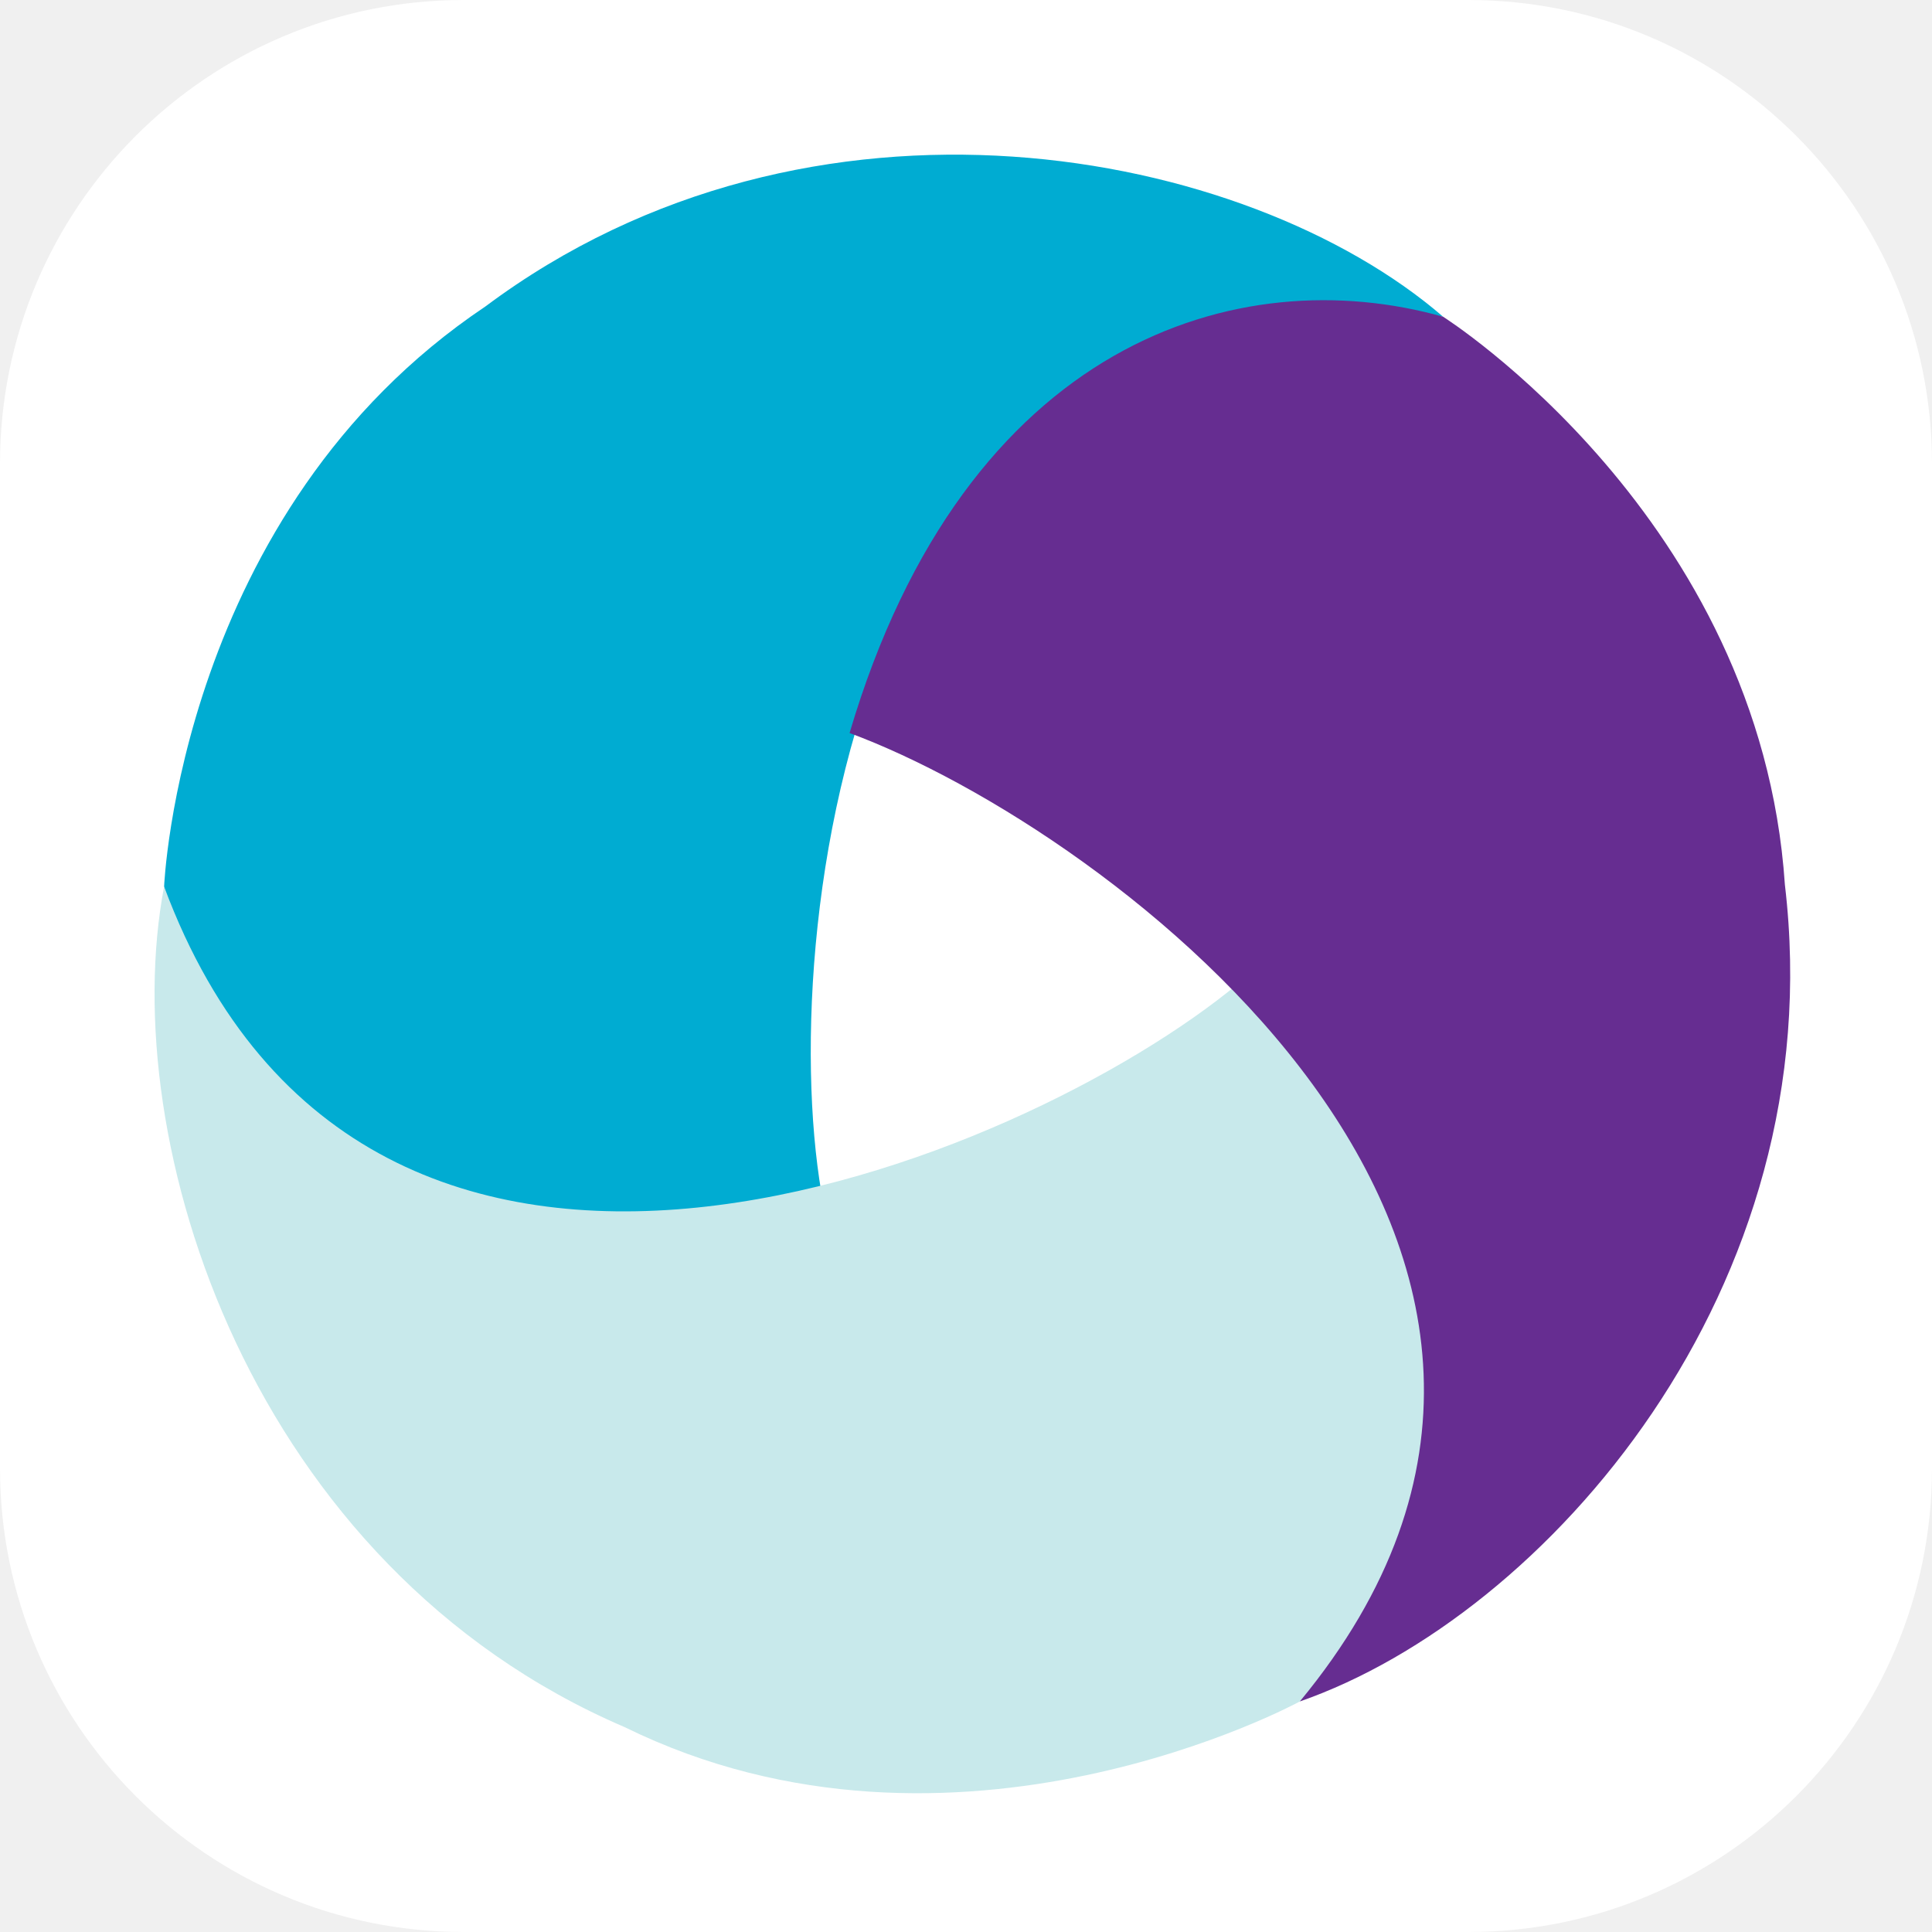
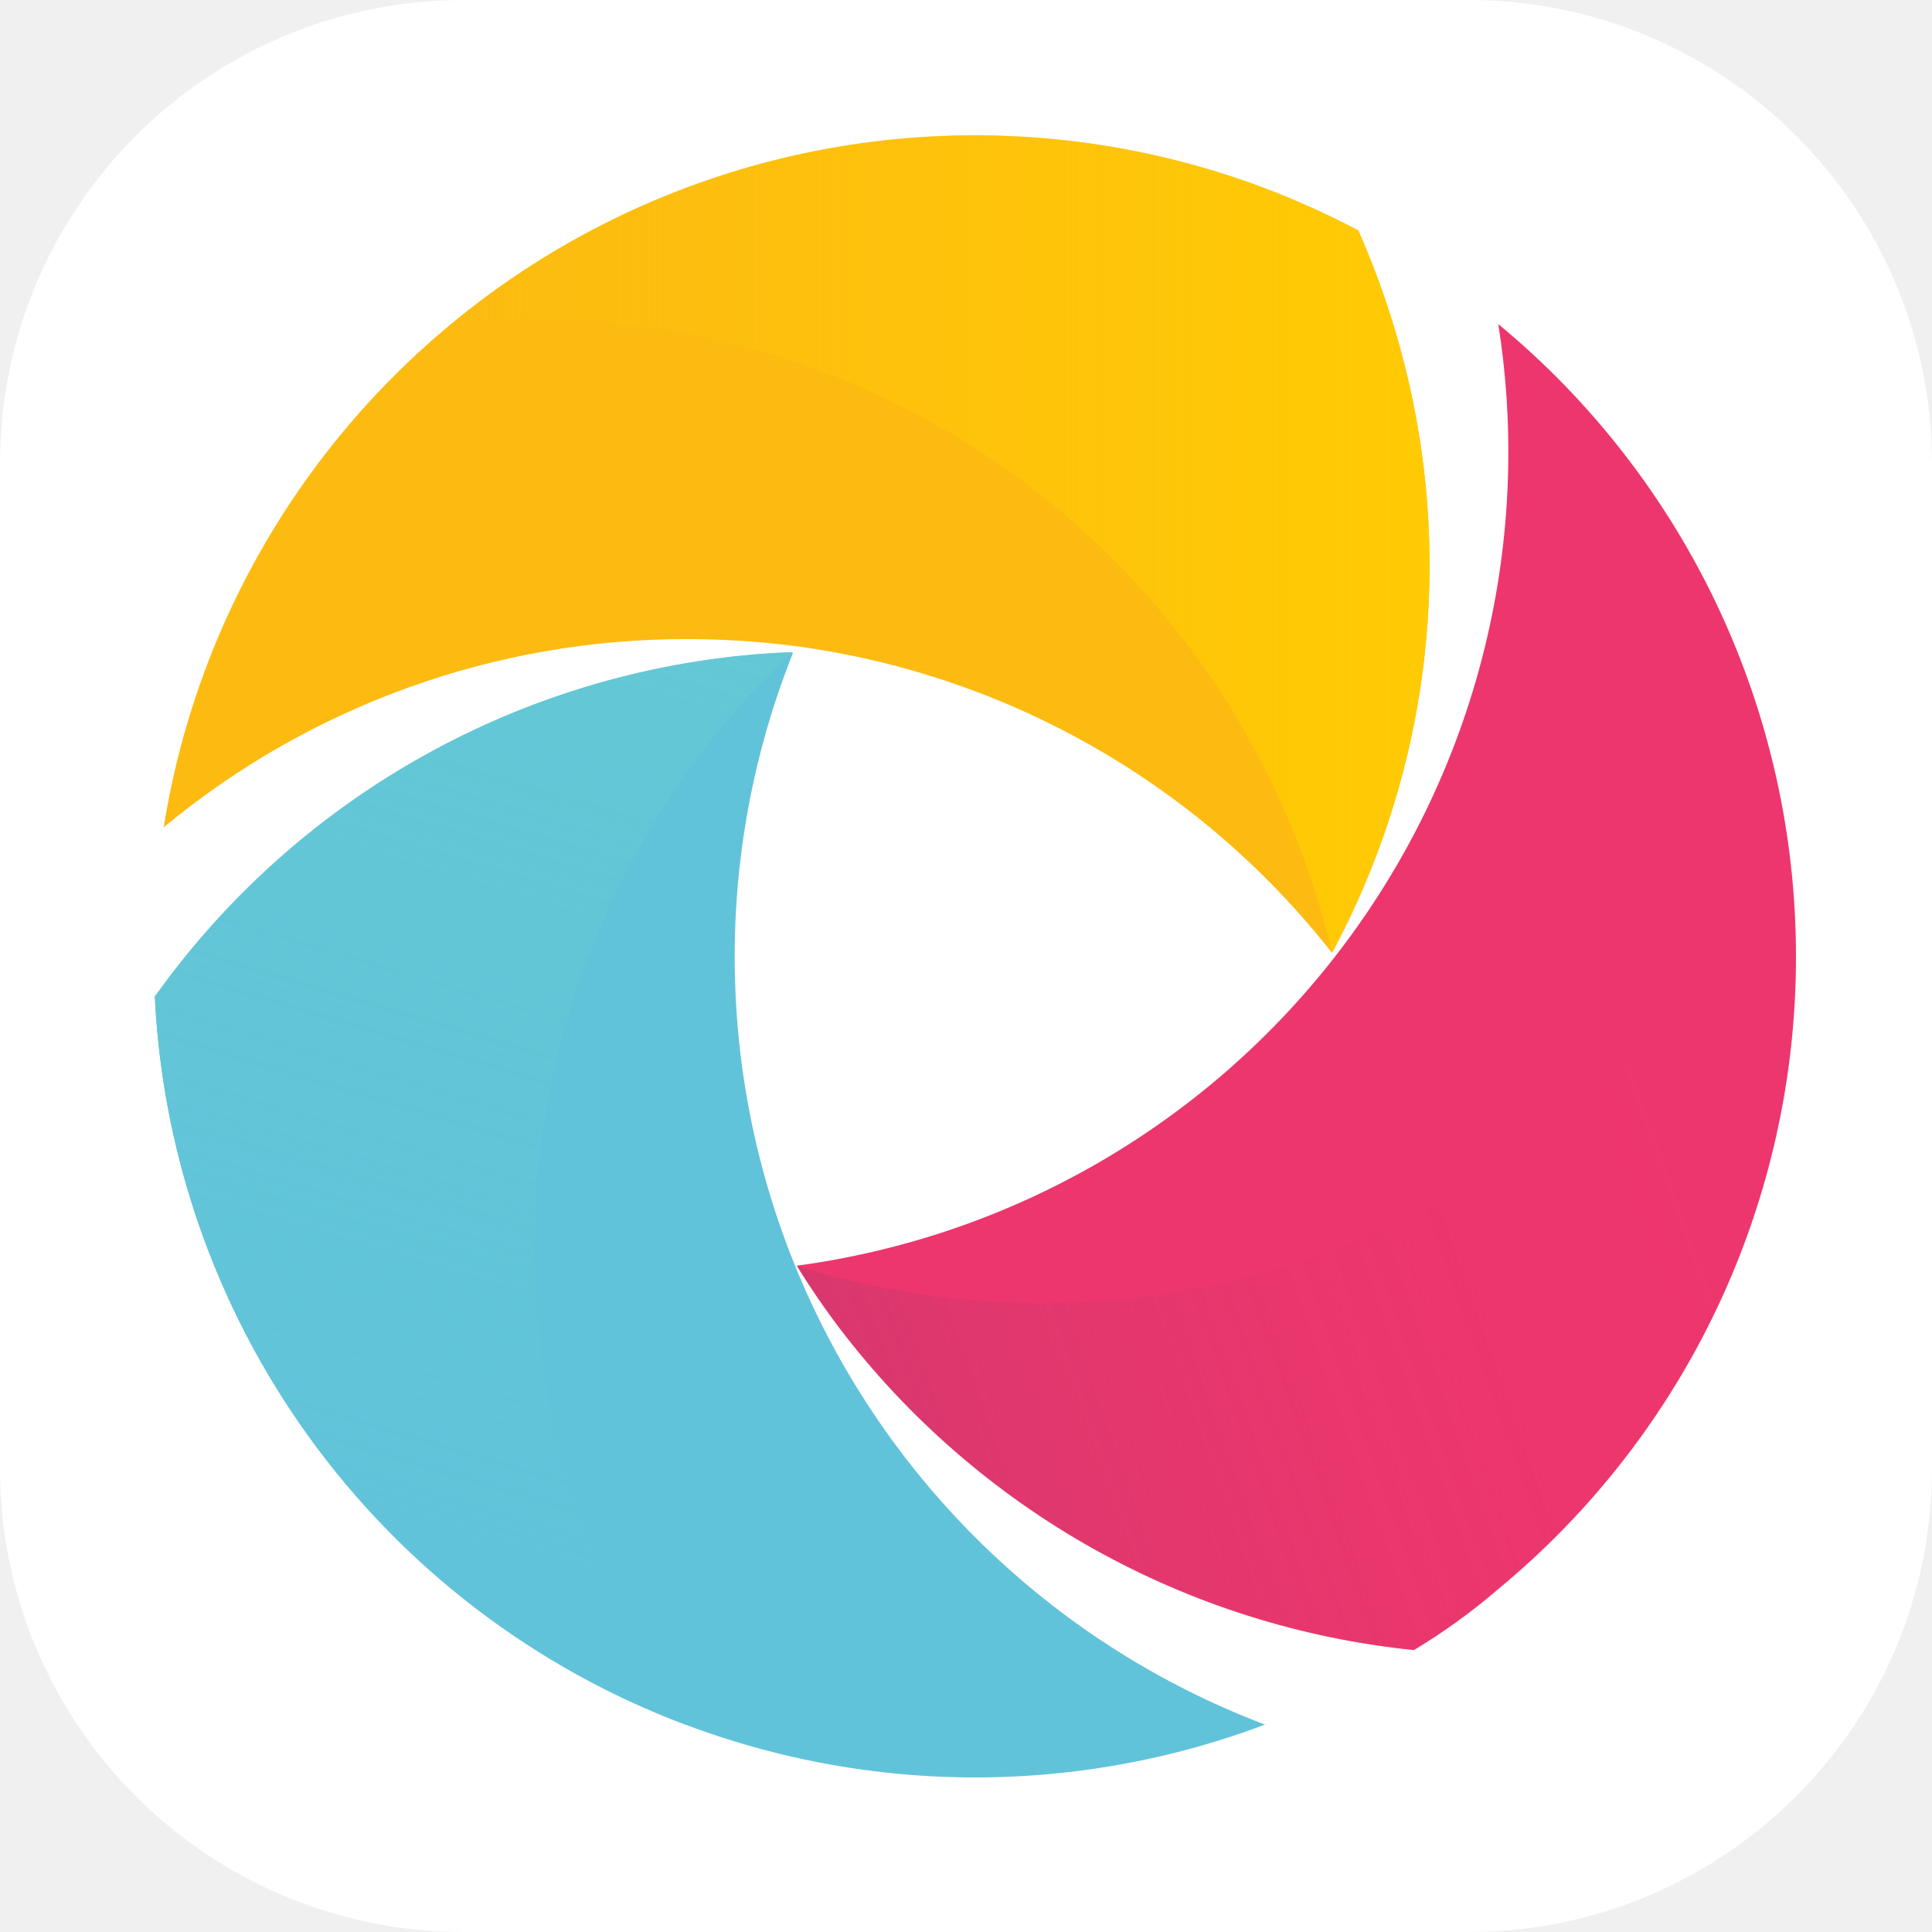
<svg xmlns="http://www.w3.org/2000/svg" width="100" height="100" viewBox="0 0 100 100" fill="none">
  <rect width="100" height="100" rx="24" fill="white" />
-   <g clip-path="url(#clip0_445_1671)">
-     <path d="M74.698 16.396C64.518 7.608 41.993 3.254 25.113 15.871C9.277 26.487 8.494 45.889 8.494 45.889C11.192 56.505 21.894 66.685 42.515 61.725C40.079 47.456 44.853 11.349 74.698 16.396V16.396Z" fill="#00ACD2" />
-     <path d="M64.094 50.908C52.954 60.153 19.046 74.259 8.494 45.89C5.974 59.1 12.968 81.087 32.334 89.397C49.446 97.804 67.278 88.068 67.278 88.068C75.122 80.424 78.7 66.287 64.094 50.908Z" fill="#C8E9EB" />
-     <path d="M43.974 37.941C57.55 42.966 86.57 64.745 67.278 88.068C79.979 83.645 94.872 66.724 92.386 45.798C91.11 26.776 74.698 16.396 74.698 16.396C64.157 13.425 49.989 17.603 43.974 37.941Z" fill="#662D91" />
-   </g>
+   <path d="M70.642 45.772C70.132 46.984 69.565 48.167 68.943 49.32C62.107 40.603 52.134 34.904 41.154 33.44C39.296 33.2 37.425 33.079 35.552 33.079C25.665 33.065 16.084 36.511 8.473 42.821C9.467 36.591 11.835 30.66 15.406 25.459C18.976 20.257 23.66 15.915 29.116 12.748C34.573 9.582 40.666 7.669 46.954 7.149C53.242 6.629 59.566 7.514 65.469 9.742C67.123 10.373 68.739 11.103 70.306 11.927C71.204 13.959 71.945 16.056 72.522 18.201C75 27.343 74.338 37.052 70.642 45.772Z" fill="#FDBB11" />
+   <path d="M65.488 89.26C59.582 91.49 53.253 92.376 46.962 91.855C40.67 91.333 34.574 89.417 29.115 86.245C23.657 83.073 18.973 78.725 15.405 73.517C11.836 68.309 9.473 62.372 8.486 56.137C8.248 54.644 8.092 53.139 8.019 51.63C13.741 43.557 22.111 37.745 31.674 35.202C33.483 34.721 35.321 34.357 37.177 34.113C38.478 33.938 39.766 33.833 41.049 33.783C38.981 38.969 37.956 44.511 38.032 50.093C38.107 55.676 39.282 61.188 41.488 66.317C43.695 71.445 46.89 76.088 50.892 79.981C54.893 83.874 59.623 86.94 64.809 89.005L65.525 89.285L65.488 89.26Z" fill="#61C3DA" />
+   <path d="M92.959 49.507C92.965 55.766 91.585 61.948 88.919 67.61C86.254 73.272 82.367 78.274 77.54 82.257C76.18 83.43 74.722 84.483 73.182 85.407C67.353 84.813 61.708 83.028 56.596 80.164C51.484 77.3 47.014 73.417 43.464 68.755C42.675 67.718 41.935 66.636 41.242 65.512C52.407 64.012 62.52 58.139 69.356 49.184C76.192 40.229 79.192 28.926 77.695 17.76C77.65 17.432 77.602 17.104 77.552 16.776C82.374 20.759 86.256 25.759 88.919 31.417C91.583 37.076 92.962 43.253 92.959 49.507Z" fill="#ED366D" />
+   <path d="M92.952 49.507C92.96 55.765 91.581 61.947 88.916 67.609C86.251 73.272 82.366 78.274 77.539 82.257C76.177 83.426 74.719 84.479 73.182 85.407C67.353 84.812 61.707 83.028 56.595 80.164C51.484 77.299 47.014 73.416 43.464 68.755C42.673 67.715 41.932 66.632 41.235 65.518C51.059 68.586 61.663 67.986 71.079 63.828C80.493 59.67 88.08 52.237 92.43 42.909V42.859C92.777 45.058 92.952 47.281 92.952 49.507Z" fill="url(#paint0_linear_1275_46)" />
+   <path d="M27.721 62.579C27.252 72.097 29.99 81.496 35.496 89.272C27.683 86.341 20.907 81.171 16.016 74.41C11.126 67.648 8.337 59.594 8 51.256V51.599C11.392 46.834 15.729 42.819 20.742 39.805C25.754 36.791 31.334 34.843 37.133 34.081C38.428 33.907 39.716 33.801 41.005 33.752C33.017 41.286 28.247 51.613 27.69 62.579H27.721Z" fill="#61C3DA" />
+   <path d="M27.721 62.579C27.252 72.097 29.99 81.496 35.496 89.272C27.683 86.341 20.907 81.171 16.016 74.41C11.126 67.648 8.337 59.594 8 51.256V51.599C11.392 46.834 15.729 42.819 20.742 39.805C25.754 36.791 31.334 34.843 37.133 34.081C38.428 33.907 39.716 33.801 41.005 33.752C33.017 41.286 28.247 51.613 27.69 62.579H27.721Z" fill="url(#paint1_linear_1275_46)" />
+   <path d="M70.642 45.772C70.132 46.98 69.565 48.161 68.943 49.314C66.599 39.285 60.691 30.45 52.319 24.451C43.948 18.451 33.682 15.698 23.432 16.701C29.901 11.367 37.805 8.067 46.147 7.218C54.489 6.369 62.895 8.01 70.306 11.933C71.204 13.965 71.945 16.063 72.522 18.208C74.996 27.348 74.334 37.053 70.642 45.772Z" fill="url(#paint2_linear_1275_46)" />
  <defs>
-     <clipPath id="clip0_445_1671">
-       <rect width="84.66" height="85" fill="white" transform="translate(8 8)" />
-     </clipPath>
+     <linearGradient id="paint0_linear_1275_46" x1="91.129" y1="61.185" x2="27.048" y2="83.869" gradientUnits="userSpaceOnUse">
+       <stop stop-color="#EE376D" stop-opacity="0" />
+       <stop offset="0.14" stop-color="#E9376D" stop-opacity="0.06" />
+       <stop offset="0.37" stop-color="#DC386E" stop-opacity="0.22" />
+       <stop offset="0.68" stop-color="#C6396F" stop-opacity="0.48" />
+       <stop offset="1" stop-color="#AC3B70" stop-opacity="0.8" />
+     </linearGradient>
+     <linearGradient id="paint1_linear_1275_46" x1="18.912" y1="79.829" x2="37.619" y2="16.938" gradientUnits="userSpaceOnUse">
+       <stop stop-color="#65C9D3" stop-opacity="0" />
+       <stop offset="1" stop-color="#65C9D3" />
+     </linearGradient>
+     <linearGradient id="paint2_linear_1275_46" x1="23.432" y1="28.149" x2="73.991" y2="28.149" gradientUnits="userSpaceOnUse">
+       <stop stop-color="#FFCB04" stop-opacity="0" />
+       <stop offset="0.1" stop-color="#FFCB04" stop-opacity="0.07" />
+       <stop offset="0.31" stop-color="#FFCB04" stop-opacity="0.25" />
+       <stop offset="0.59" stop-color="#FFCB04" stop-opacity="0.54" />
+       <stop offset="0.95" stop-color="#FFCB04" stop-opacity="0.94" />
+       <stop offset="1" stop-color="#FFCB04" />
+     </linearGradient>
  </defs>
</svg>
